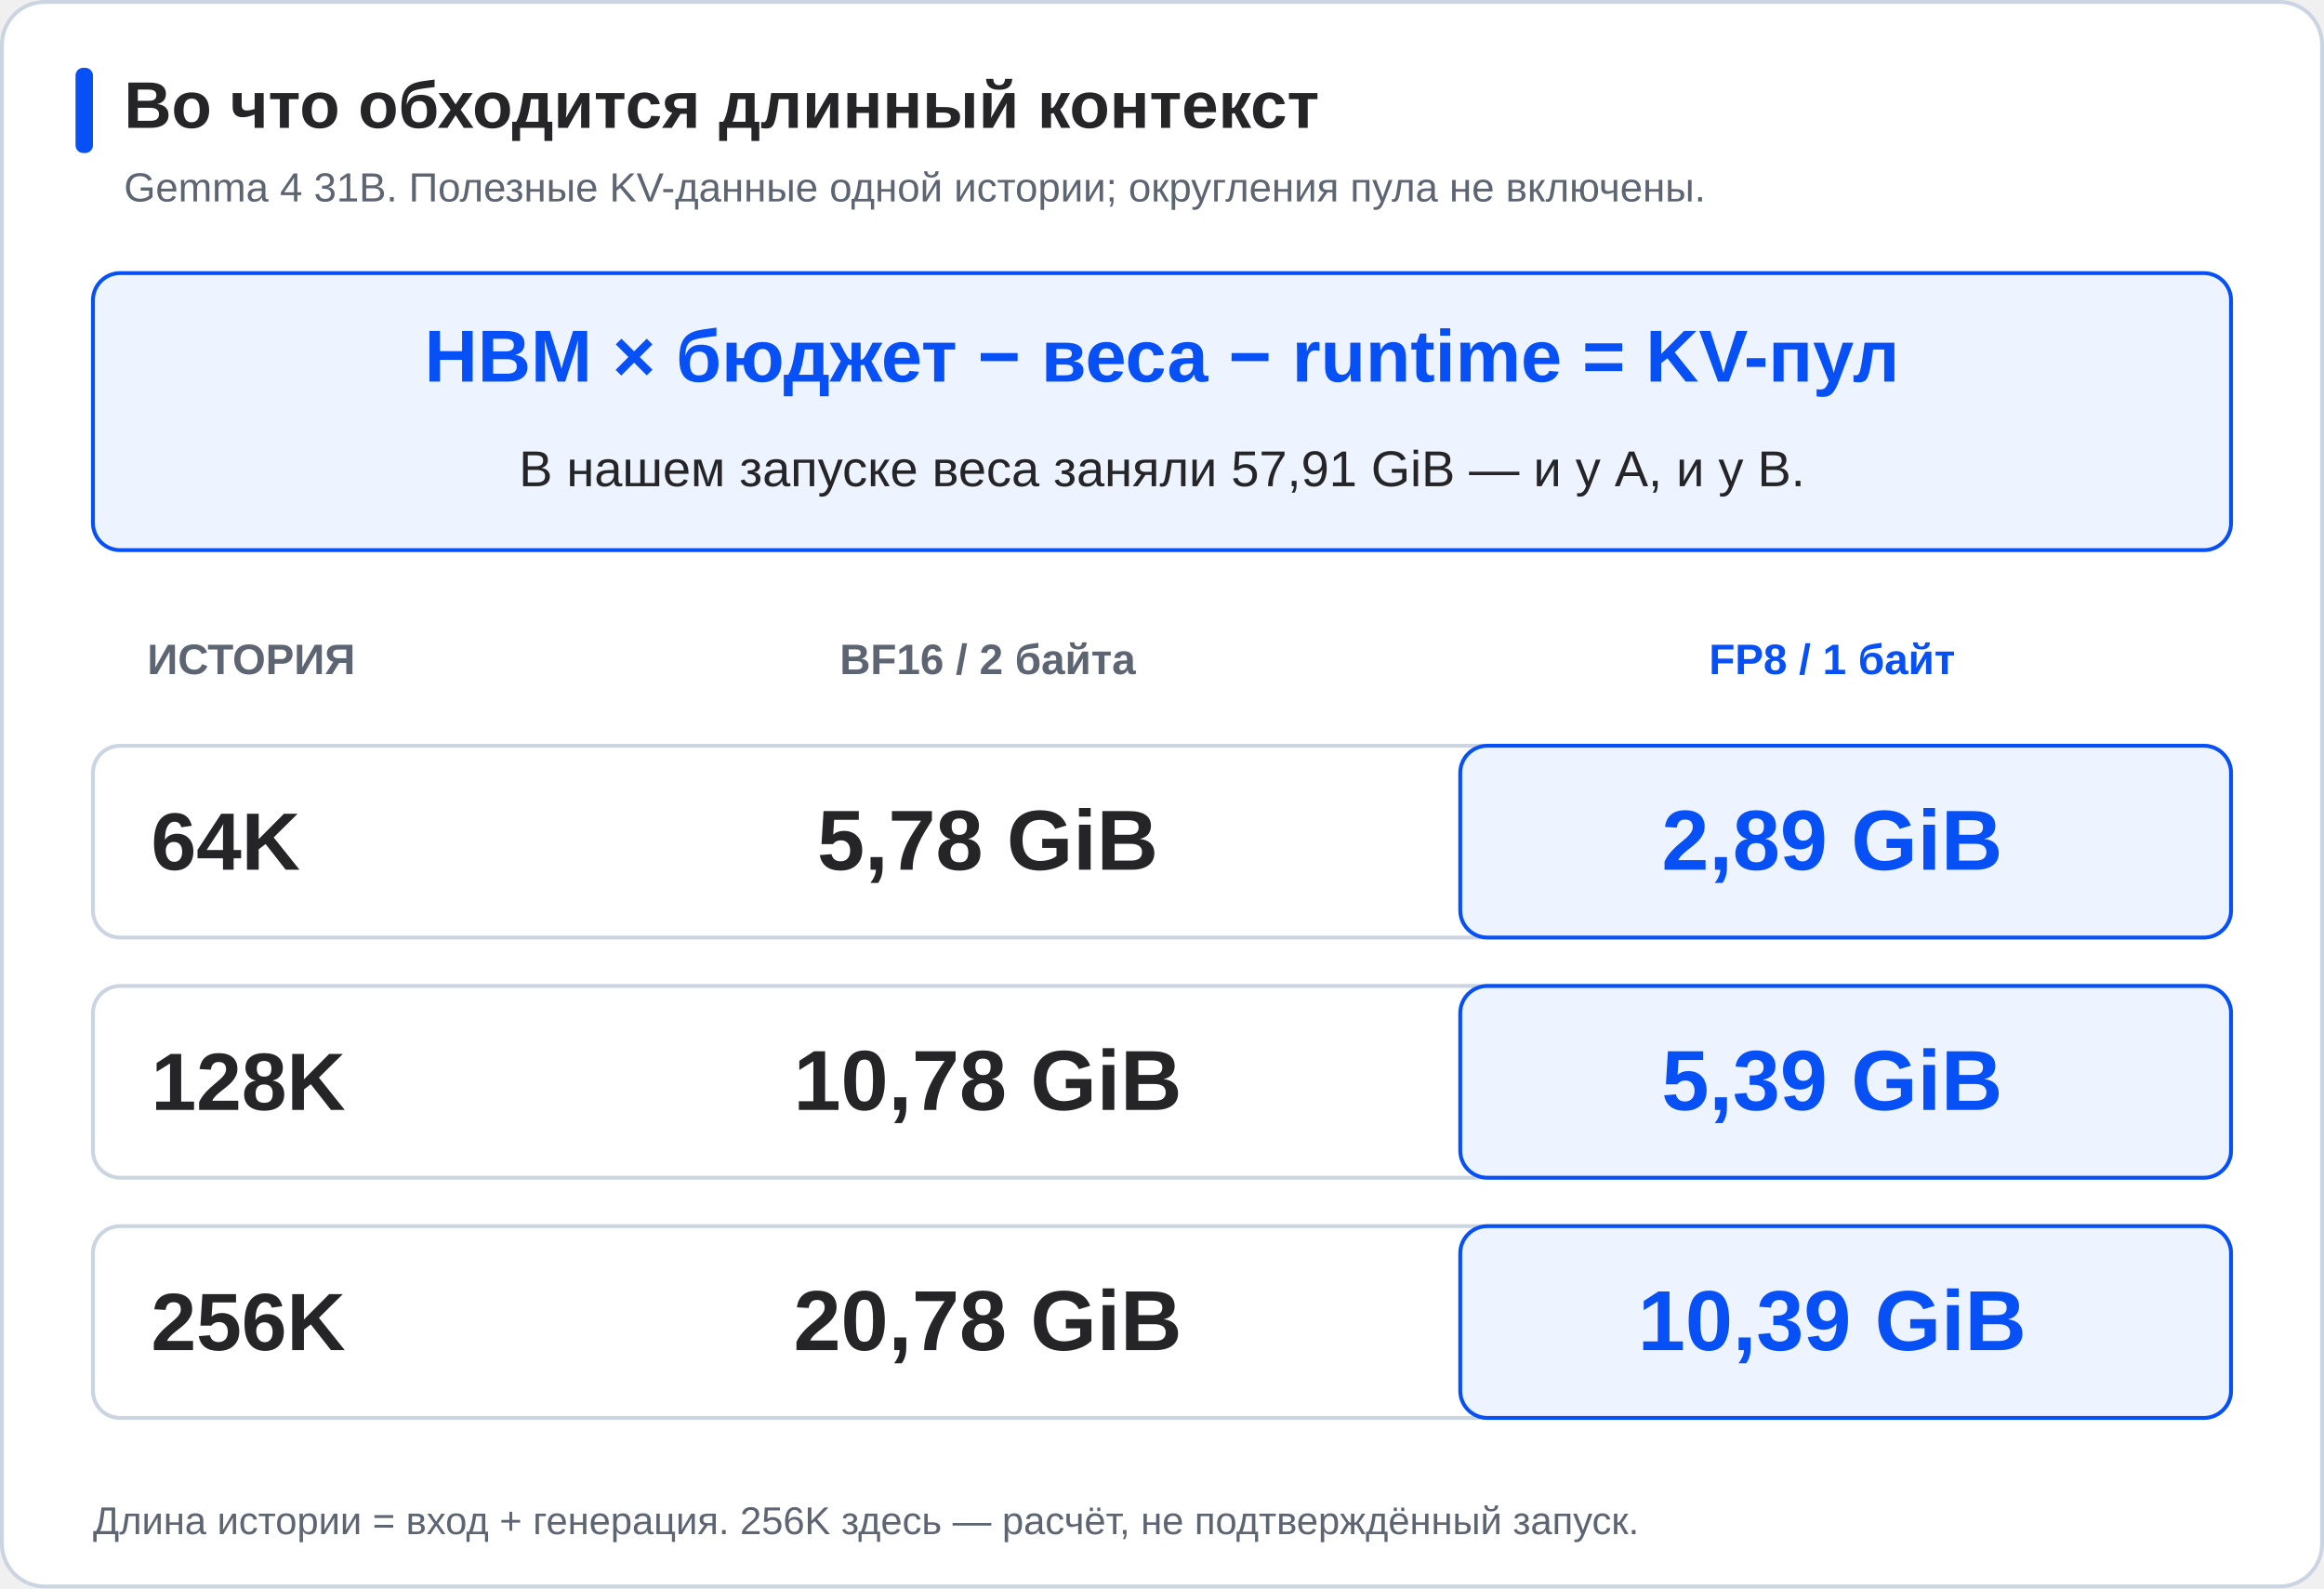
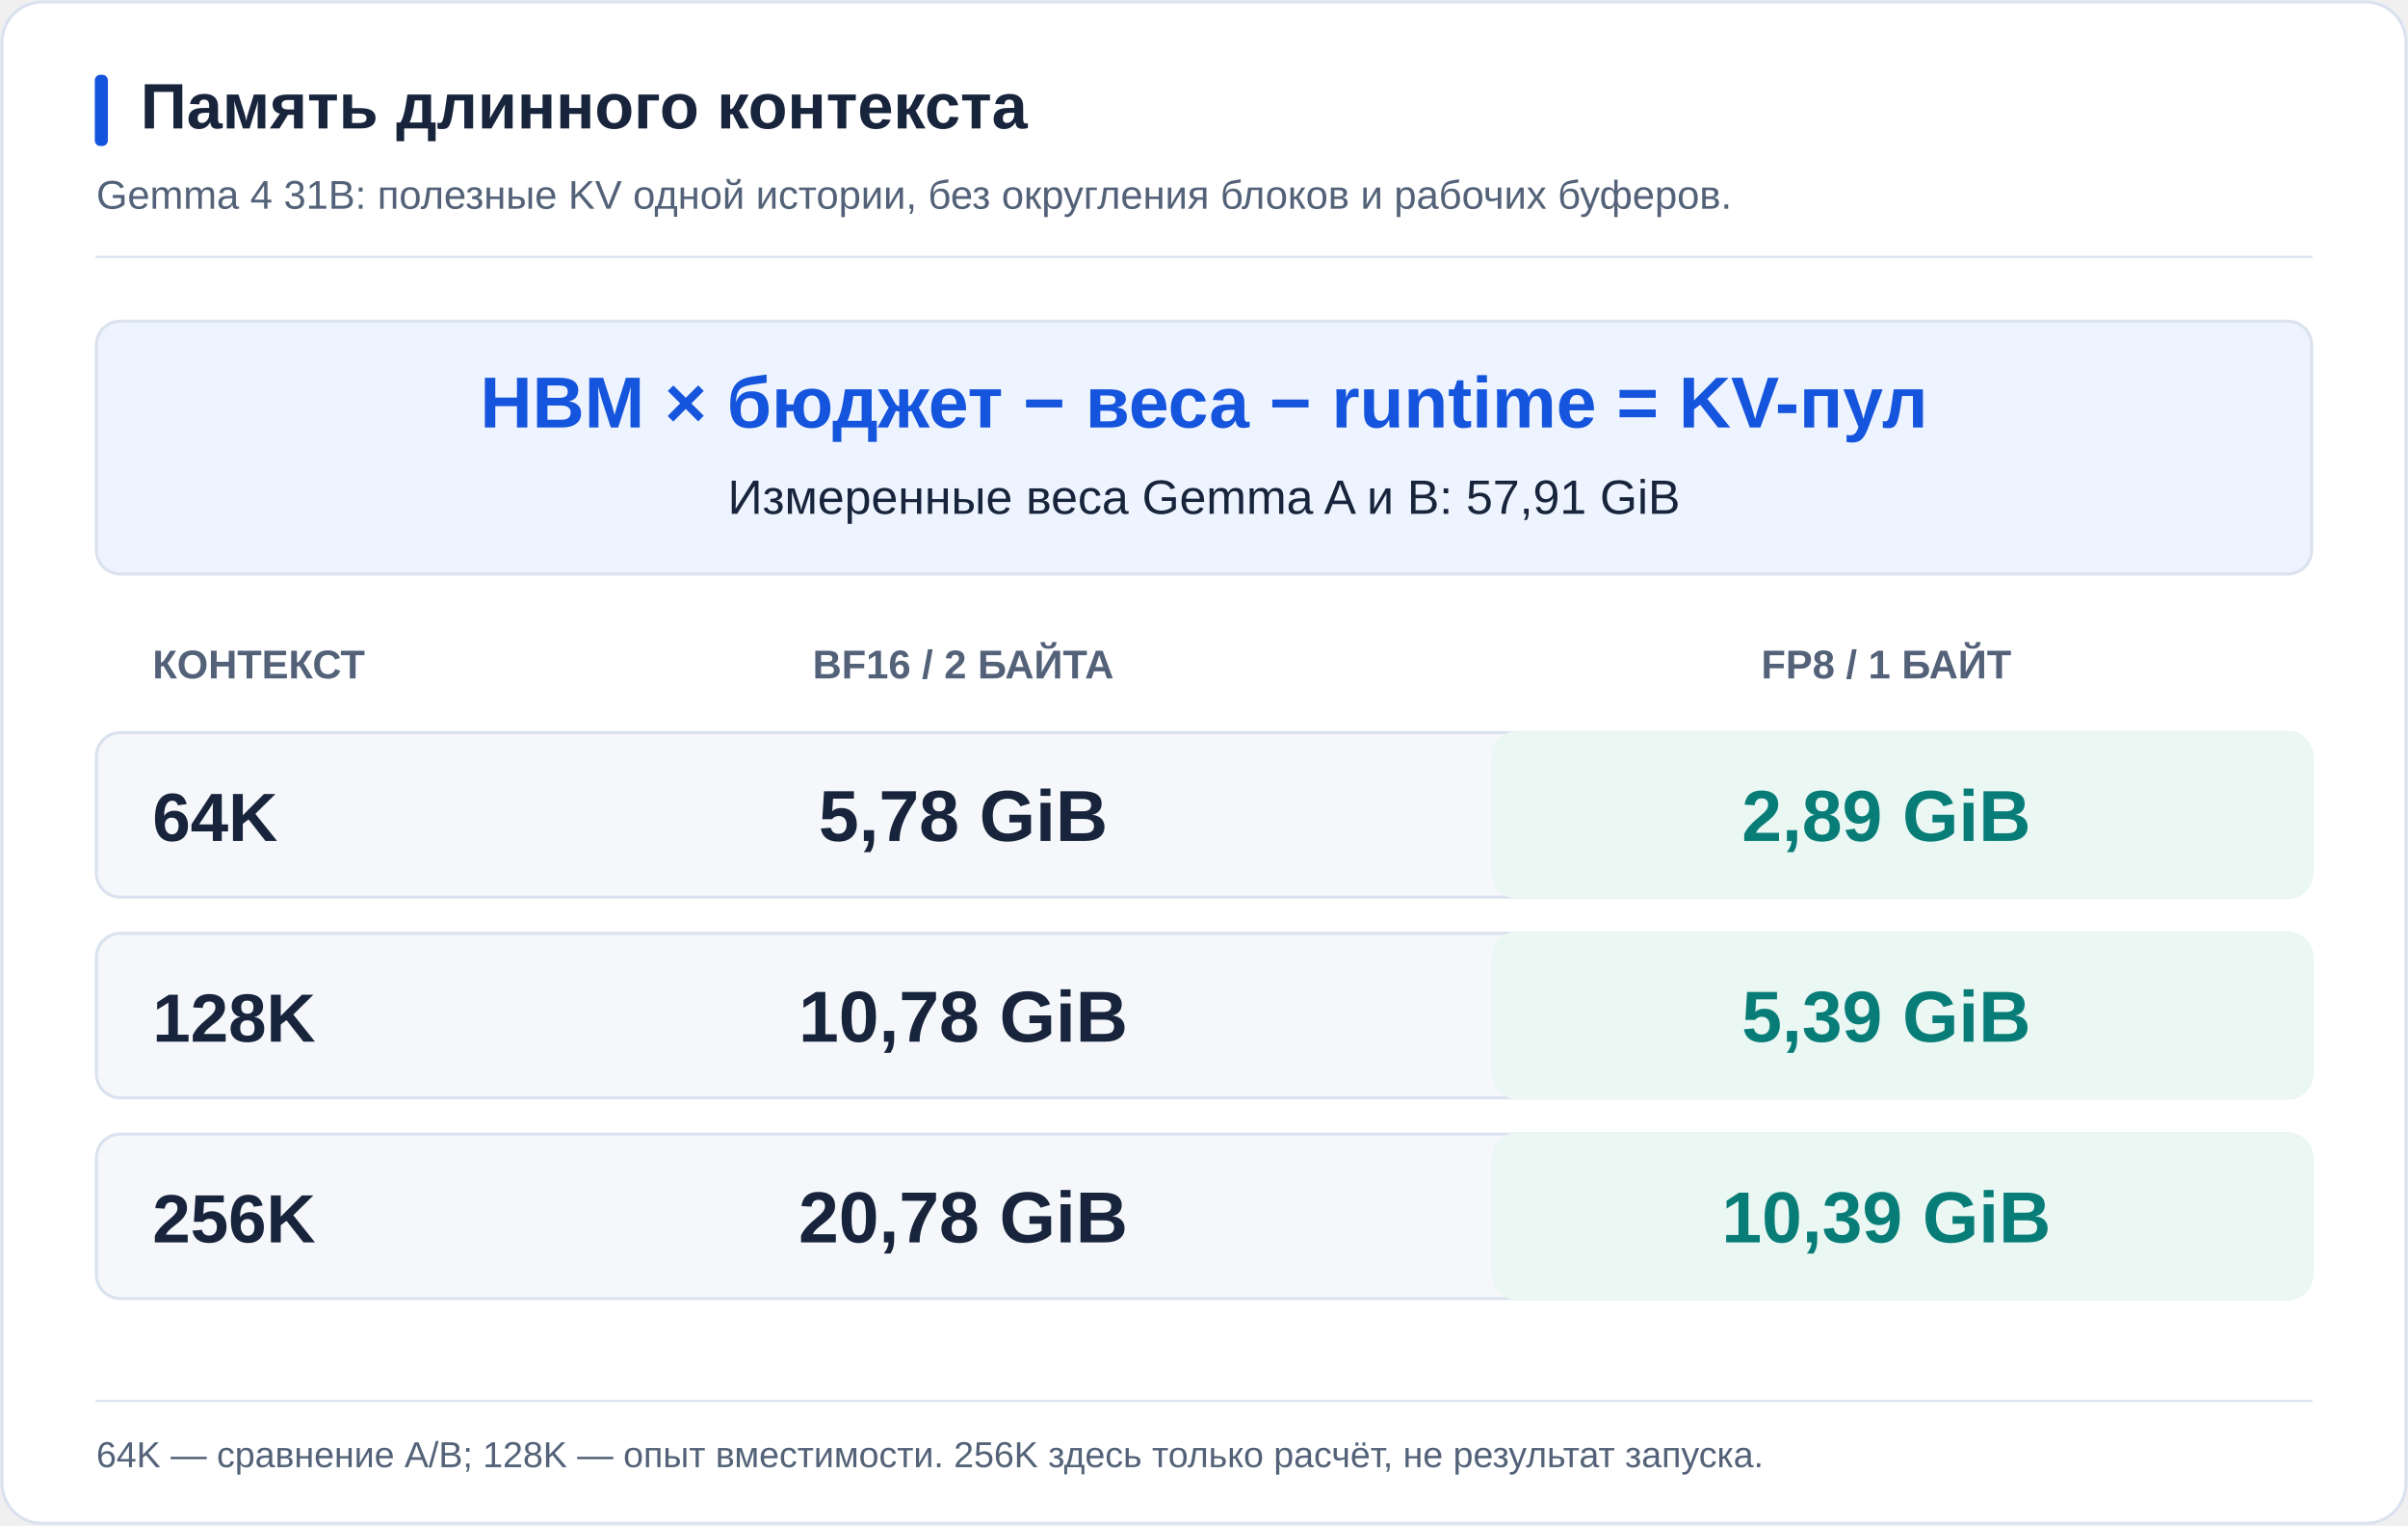
- <svg xmlns="http://www.w3.org/2000/svg" width="1200" height="820" viewBox="0 0 1200 820" role="img" aria-labelledby="title desc">
+ <svg xmlns="http://www.w3.org/2000/svg" width="1200" height="760" viewBox="0 0 1200 760" role="img" aria-labelledby="title desc" data-design="hardfest-v2">
  <defs>
-     <marker id="arrow" viewBox="0 0 10 10" refX="9" refY="5" markerWidth="8" markerHeight="8" orient="auto-start-reverse">
-       <path d="M 0 0 L 10 5 L 0 10 z" fill="context-stroke" />
+     <marker id="arrow" viewBox="0 0 10 10" refX="9" refY="5" markerWidth="7" markerHeight="7" orient="auto-start-reverse">
+       <path d="M0 0 10 5 0 10Z" fill="context-stroke" />
    </marker>
  </defs>
-   <style>text{font-family:Arial,Helvetica,sans-serif} .title{font-weight:700} </style>
-   <rect x="1" y="1" width="1198" height="818" rx="22" fill="#ffffff" stroke="#cbd5e1" stroke-width="2" />
-   <rect x="40" y="36" width="7" height="42" rx="3" fill="#0750f5" stroke="#0750f5" stroke-width="2" />
-   <text x="64" y="66" font-size="34" fill="#252528" text-anchor="start" font-weight="700">
-     <tspan x="64" dy="0">Во что обходится длинный контекст</tspan>
+   <style>text{font-family:Arial,Helvetica,sans-serif;font-variant-numeric:tabular-nums}</style>
+   <rect x="1" y="1" width="1198" height="758" rx="20" fill="#ffffff" stroke="#d9e2ee" stroke-width="1.5" />
+   <rect x="48" y="38" width="5" height="34" rx="2" fill="#1554dc" stroke="#1554dc" stroke-width="1.5" />
+   <text x="70" y="64" font-size="32" fill="#17243b" text-anchor="start" font-weight="700" data-max-width="1082">
+     <tspan x="70" dy="0">Память длинного контекста</tspan>
  </text>
-   <text x="64" y="104" font-size="21" fill="#5e6572" text-anchor="start">
-     <tspan x="64" dy="0">Gemma 4 31B. Полезные KV-данные одной истории; округления пула не включены.</tspan>
+   <text x="48" y="104" font-size="20" fill="#536278" text-anchor="start" data-max-width="1104">
+     <tspan x="48" dy="0">Gemma 4 31B: полезные KV одной истории, без округления блоков и рабочих буферов.</tspan>
  </text>
-   <rect x="48" y="141" width="1104" height="143" rx="14" fill="#edf3ff" stroke="#0750f5" stroke-width="2" />
-   <text x="600" y="197" font-size="38" fill="#0750f5" text-anchor="middle" font-weight="700">
+   <path d="M48 128 H1152" fill="none" stroke="#d9e2ee" stroke-width="1" stroke-linejoin="round" stroke-linecap="round" />
+   <rect x="48" y="160" width="1104" height="126" rx="12" fill="#eef4ff" stroke="#d9e2ee" stroke-width="1.5" />
+   <text x="600" y="213" font-size="36" fill="#1554dc" text-anchor="middle" font-weight="700">
    <tspan x="600" dy="0">HBM × бюджет − веса − runtime = KV-пул</tspan>
  </text>
-   <text x="600" y="251" font-size="26" fill="#252528" text-anchor="middle">
-     <tspan x="600" dy="0">В нашем запуске веса заняли 57,91 GiB — и у A, и у B.</tspan>
+   <text x="600" y="256" font-size="24" fill="#17243b" text-anchor="middle">
+     <tspan x="600" dy="0">Измеренные веса Gemma A и B: 57,91 GiB</tspan>
  </text>
-   <text x="76" y="348" font-size="22" fill="#5e6572" text-anchor="start" font-weight="700">
-     <tspan x="76" dy="0">ИСТОРИЯ</tspan>
+   <text x="76" y="338" font-size="20" fill="#536278" text-anchor="start" font-weight="700">
+     <tspan x="76" dy="0">КОНТЕКСТ</tspan>
  </text>
-   <text x="510" y="348" font-size="22" fill="#5e6572" text-anchor="middle" font-weight="700">
-     <tspan x="510" dy="0">BF16 / 2 байта</tspan>
+   <text x="480" y="338" font-size="20" fill="#536278" text-anchor="middle" font-weight="700">
+     <tspan x="480" dy="0">BF16 / 2 БАЙТА</tspan>
  </text>
-   <text x="946" y="348" font-size="22" fill="#0750f5" text-anchor="middle" font-weight="700">
-     <tspan x="946" dy="0">FP8 / 1 байт</tspan>
+   <text x="940" y="338" font-size="20" fill="#536278" text-anchor="middle" font-weight="700">
+     <tspan x="940" dy="0">FP8 / 1 БАЙТ</tspan>
  </text>
-   <rect x="48" y="385" width="1104" height="99" rx="14" fill="#ffffff" stroke="#cbd5e1" stroke-width="2" />
-   <rect x="754" y="385" width="398" height="99" rx="14" fill="#edf3ff" stroke="#0750f5" stroke-width="2" />
-   <text x="78" y="449" font-size="42" fill="#252528" text-anchor="start" font-weight="700">
-     <tspan x="78" dy="0">64K</tspan>
+   <rect x="48" y="365" width="1104" height="82" rx="12" fill="#f5f7fa" stroke="#d9e2ee" stroke-width="1.5" />
+   <rect x="744" y="365" width="408" height="82" rx="12" fill="#eaf7f3" stroke="#eaf7f3" stroke-width="1.5" />
+   <text x="76" y="419" font-size="34" fill="#17243b" text-anchor="start" font-weight="700">
+     <tspan x="76" dy="0">64K</tspan>
  </text>
-   <text x="510" y="449" font-size="44" fill="#252528" text-anchor="middle" font-weight="700">
-     <tspan x="510" dy="0">5,78 GiB</tspan>
+   <text x="480" y="419" font-size="36" fill="#17243b" text-anchor="middle" font-weight="700">
+     <tspan x="480" dy="0">5,78 GiB</tspan>
  </text>
-   <text x="946" y="449" font-size="44" fill="#0750f5" text-anchor="middle" font-weight="700">
-     <tspan x="946" dy="0">2,89 GiB</tspan>
+   <text x="940" y="419" font-size="36" fill="#087d78" text-anchor="middle" font-weight="700">
+     <tspan x="940" dy="0">2,89 GiB</tspan>
  </text>
-   <rect x="48" y="509" width="1104" height="99" rx="14" fill="#ffffff" stroke="#cbd5e1" stroke-width="2" />
-   <rect x="754" y="509" width="398" height="99" rx="14" fill="#edf3ff" stroke="#0750f5" stroke-width="2" />
-   <text x="78" y="573" font-size="42" fill="#252528" text-anchor="start" font-weight="700">
-     <tspan x="78" dy="0">128K</tspan>
+   <rect x="48" y="465" width="1104" height="82" rx="12" fill="#f5f7fa" stroke="#d9e2ee" stroke-width="1.5" />
+   <rect x="744" y="465" width="408" height="82" rx="12" fill="#eaf7f3" stroke="#eaf7f3" stroke-width="1.5" />
+   <text x="76" y="519" font-size="34" fill="#17243b" text-anchor="start" font-weight="700">
+     <tspan x="76" dy="0">128K</tspan>
  </text>
-   <text x="510" y="573" font-size="44" fill="#252528" text-anchor="middle" font-weight="700">
-     <tspan x="510" dy="0">10,78 GiB</tspan>
+   <text x="480" y="519" font-size="36" fill="#17243b" text-anchor="middle" font-weight="700">
+     <tspan x="480" dy="0">10,78 GiB</tspan>
  </text>
-   <text x="946" y="573" font-size="44" fill="#0750f5" text-anchor="middle" font-weight="700">
-     <tspan x="946" dy="0">5,39 GiB</tspan>
+   <text x="940" y="519" font-size="36" fill="#087d78" text-anchor="middle" font-weight="700">
+     <tspan x="940" dy="0">5,39 GiB</tspan>
  </text>
-   <rect x="48" y="633" width="1104" height="99" rx="14" fill="#ffffff" stroke="#cbd5e1" stroke-width="2" />
-   <rect x="754" y="633" width="398" height="99" rx="14" fill="#edf3ff" stroke="#0750f5" stroke-width="2" />
-   <text x="78" y="697" font-size="42" fill="#252528" text-anchor="start" font-weight="700">
-     <tspan x="78" dy="0">256K</tspan>
+   <rect x="48" y="565" width="1104" height="82" rx="12" fill="#f5f7fa" stroke="#d9e2ee" stroke-width="1.5" />
+   <rect x="744" y="565" width="408" height="82" rx="12" fill="#eaf7f3" stroke="#eaf7f3" stroke-width="1.5" />
+   <text x="76" y="619" font-size="34" fill="#17243b" text-anchor="start" font-weight="700">
+     <tspan x="76" dy="0">256K</tspan>
  </text>
-   <text x="510" y="697" font-size="44" fill="#252528" text-anchor="middle" font-weight="700">
-     <tspan x="510" dy="0">20,78 GiB</tspan>
+   <text x="480" y="619" font-size="36" fill="#17243b" text-anchor="middle" font-weight="700">
+     <tspan x="480" dy="0">20,78 GiB</tspan>
  </text>
-   <text x="946" y="697" font-size="44" fill="#0750f5" text-anchor="middle" font-weight="700">
-     <tspan x="946" dy="0">10,39 GiB</tspan>
+   <text x="940" y="619" font-size="36" fill="#087d78" text-anchor="middle" font-weight="700">
+     <tspan x="940" dy="0">10,39 GiB</tspan>
  </text>
-   <text x="48" y="792" font-size="20" fill="#5e6572" text-anchor="start">
-     <tspan x="48" dy="0">Длина истории = вход + генерация. 256K здесь — расчёт, не подтверждённый запуск.</tspan>
+   <path d="M48 698 H1152" fill="none" stroke="#d9e2ee" stroke-width="1" stroke-linejoin="round" stroke-linecap="round" />
+   <text x="48" y="731" font-size="18" fill="#536278" text-anchor="start" data-max-width="1104">
+     <tspan x="48" dy="0">64K — сравнение A/B; 128K — опыт вместимости. 256K здесь только расчёт, не результат запуска.</tspan>
  </text>
</svg>
